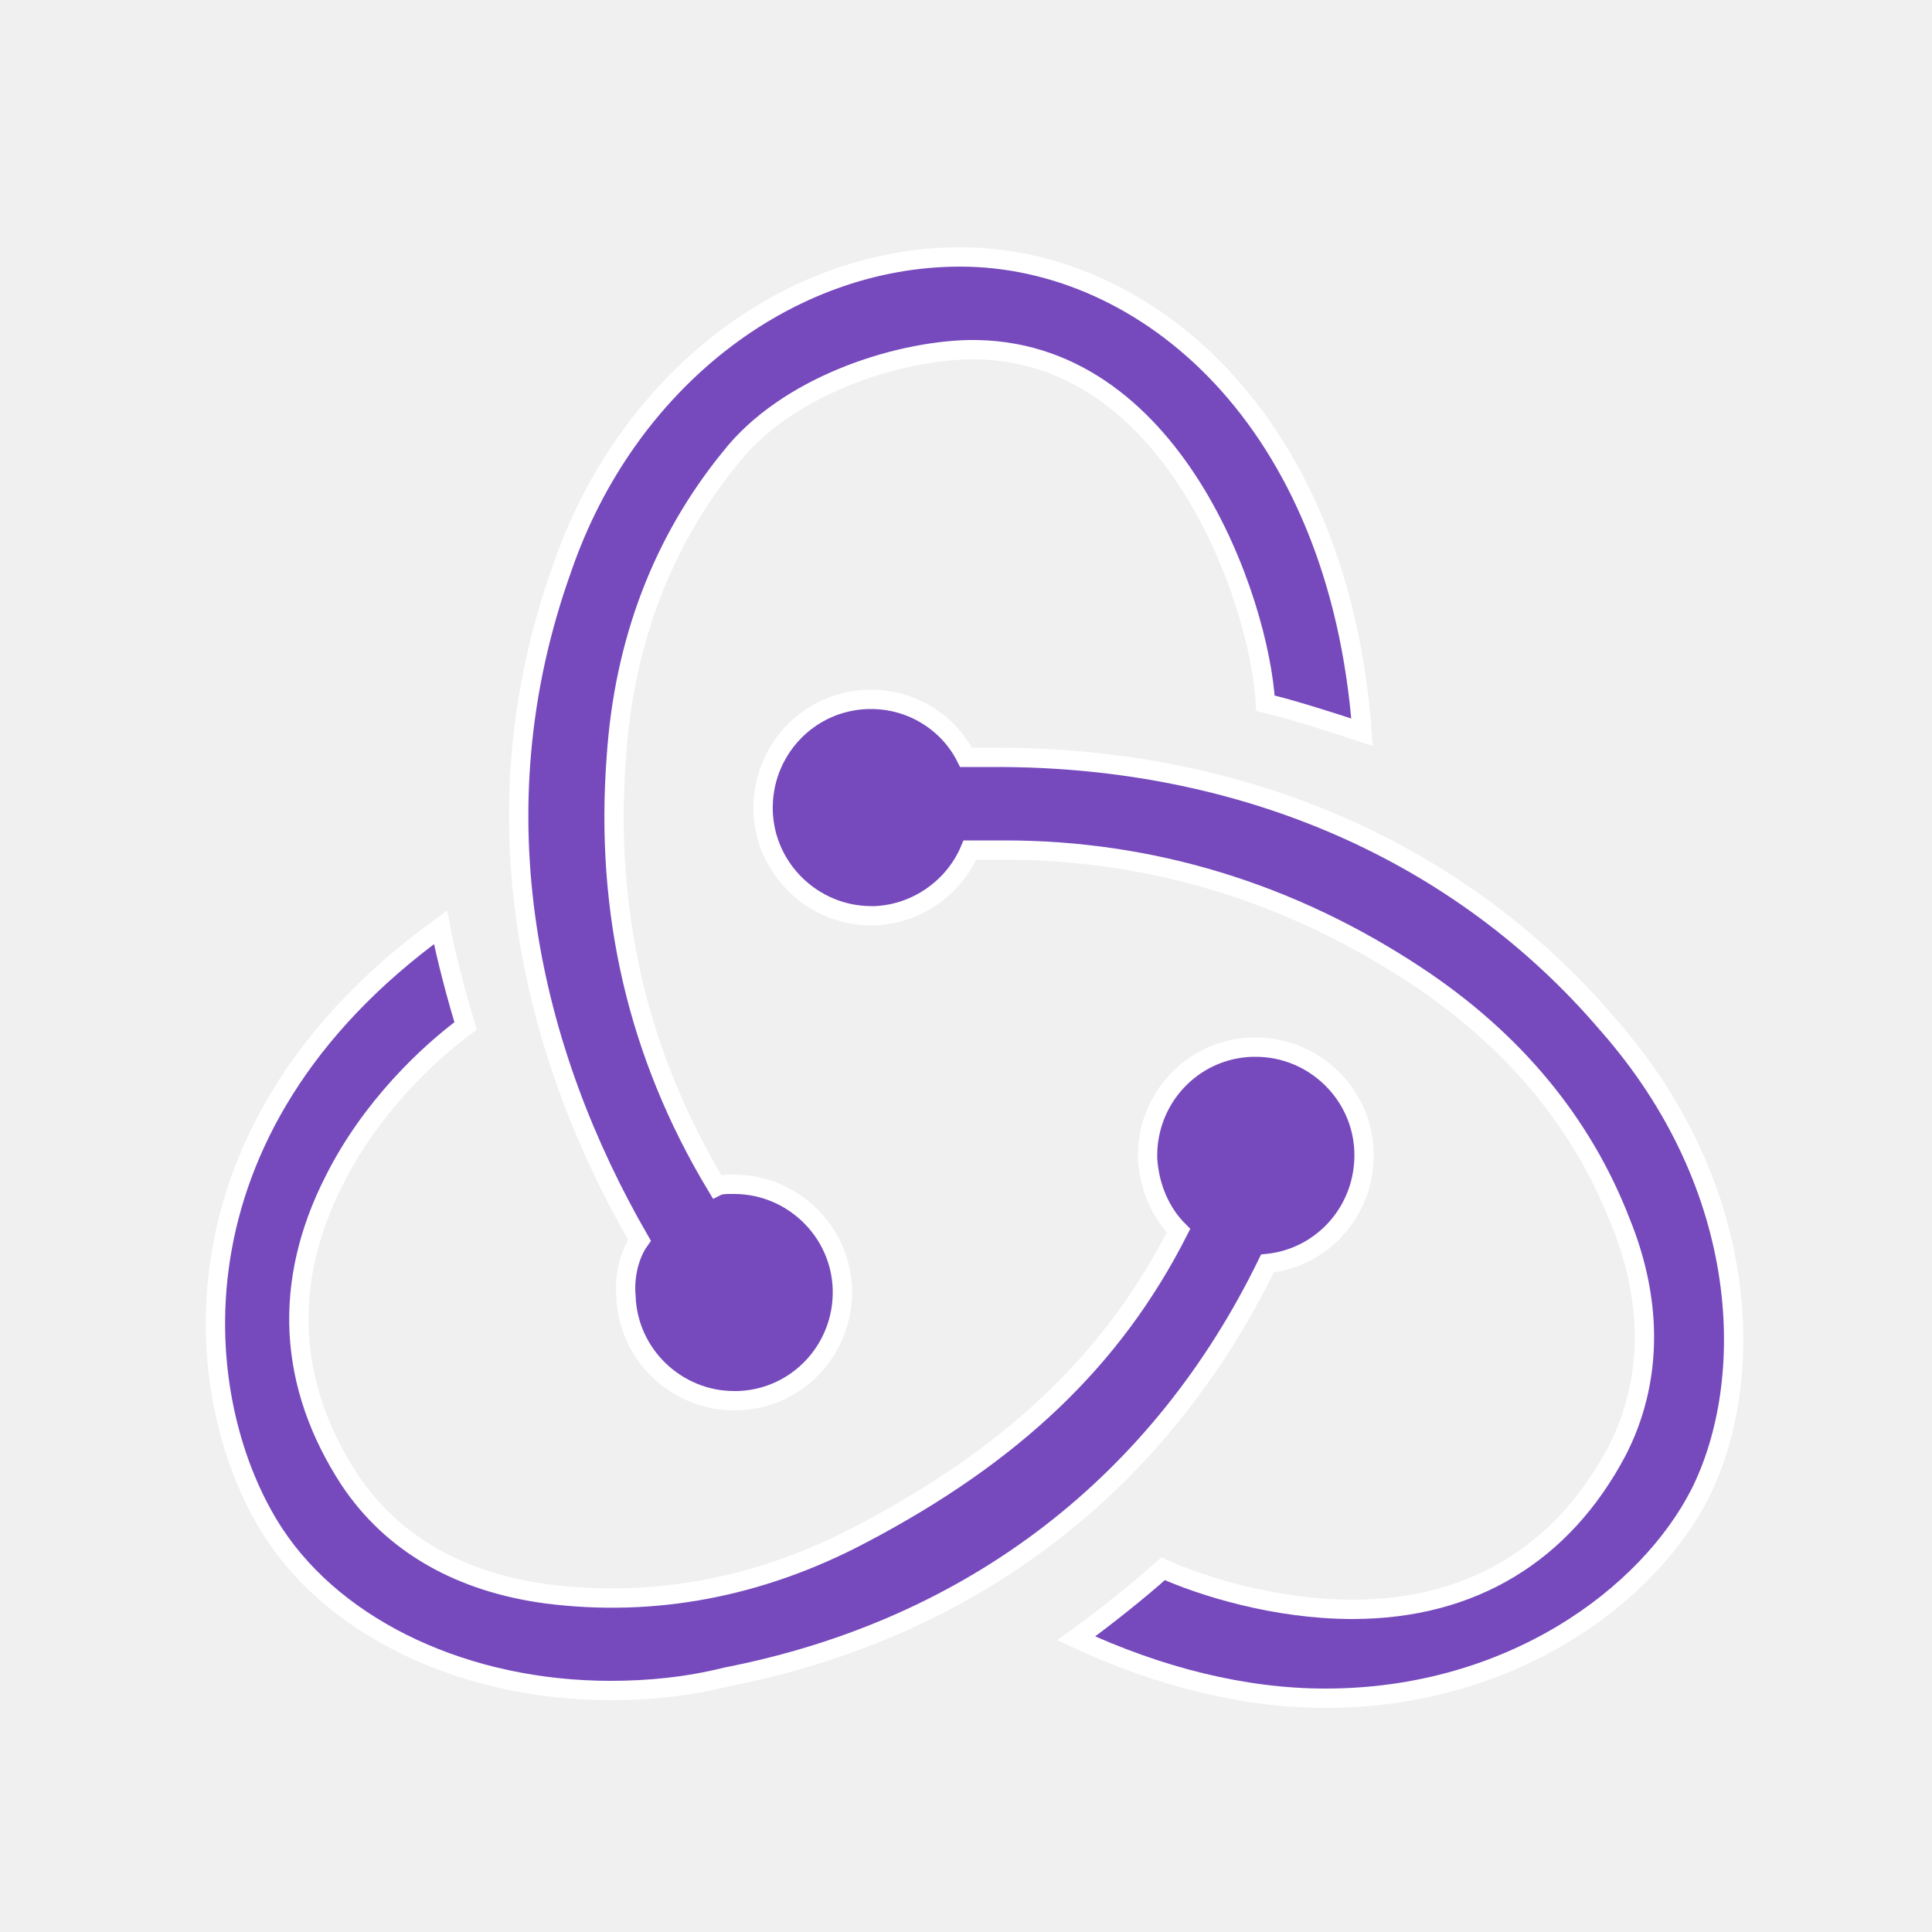
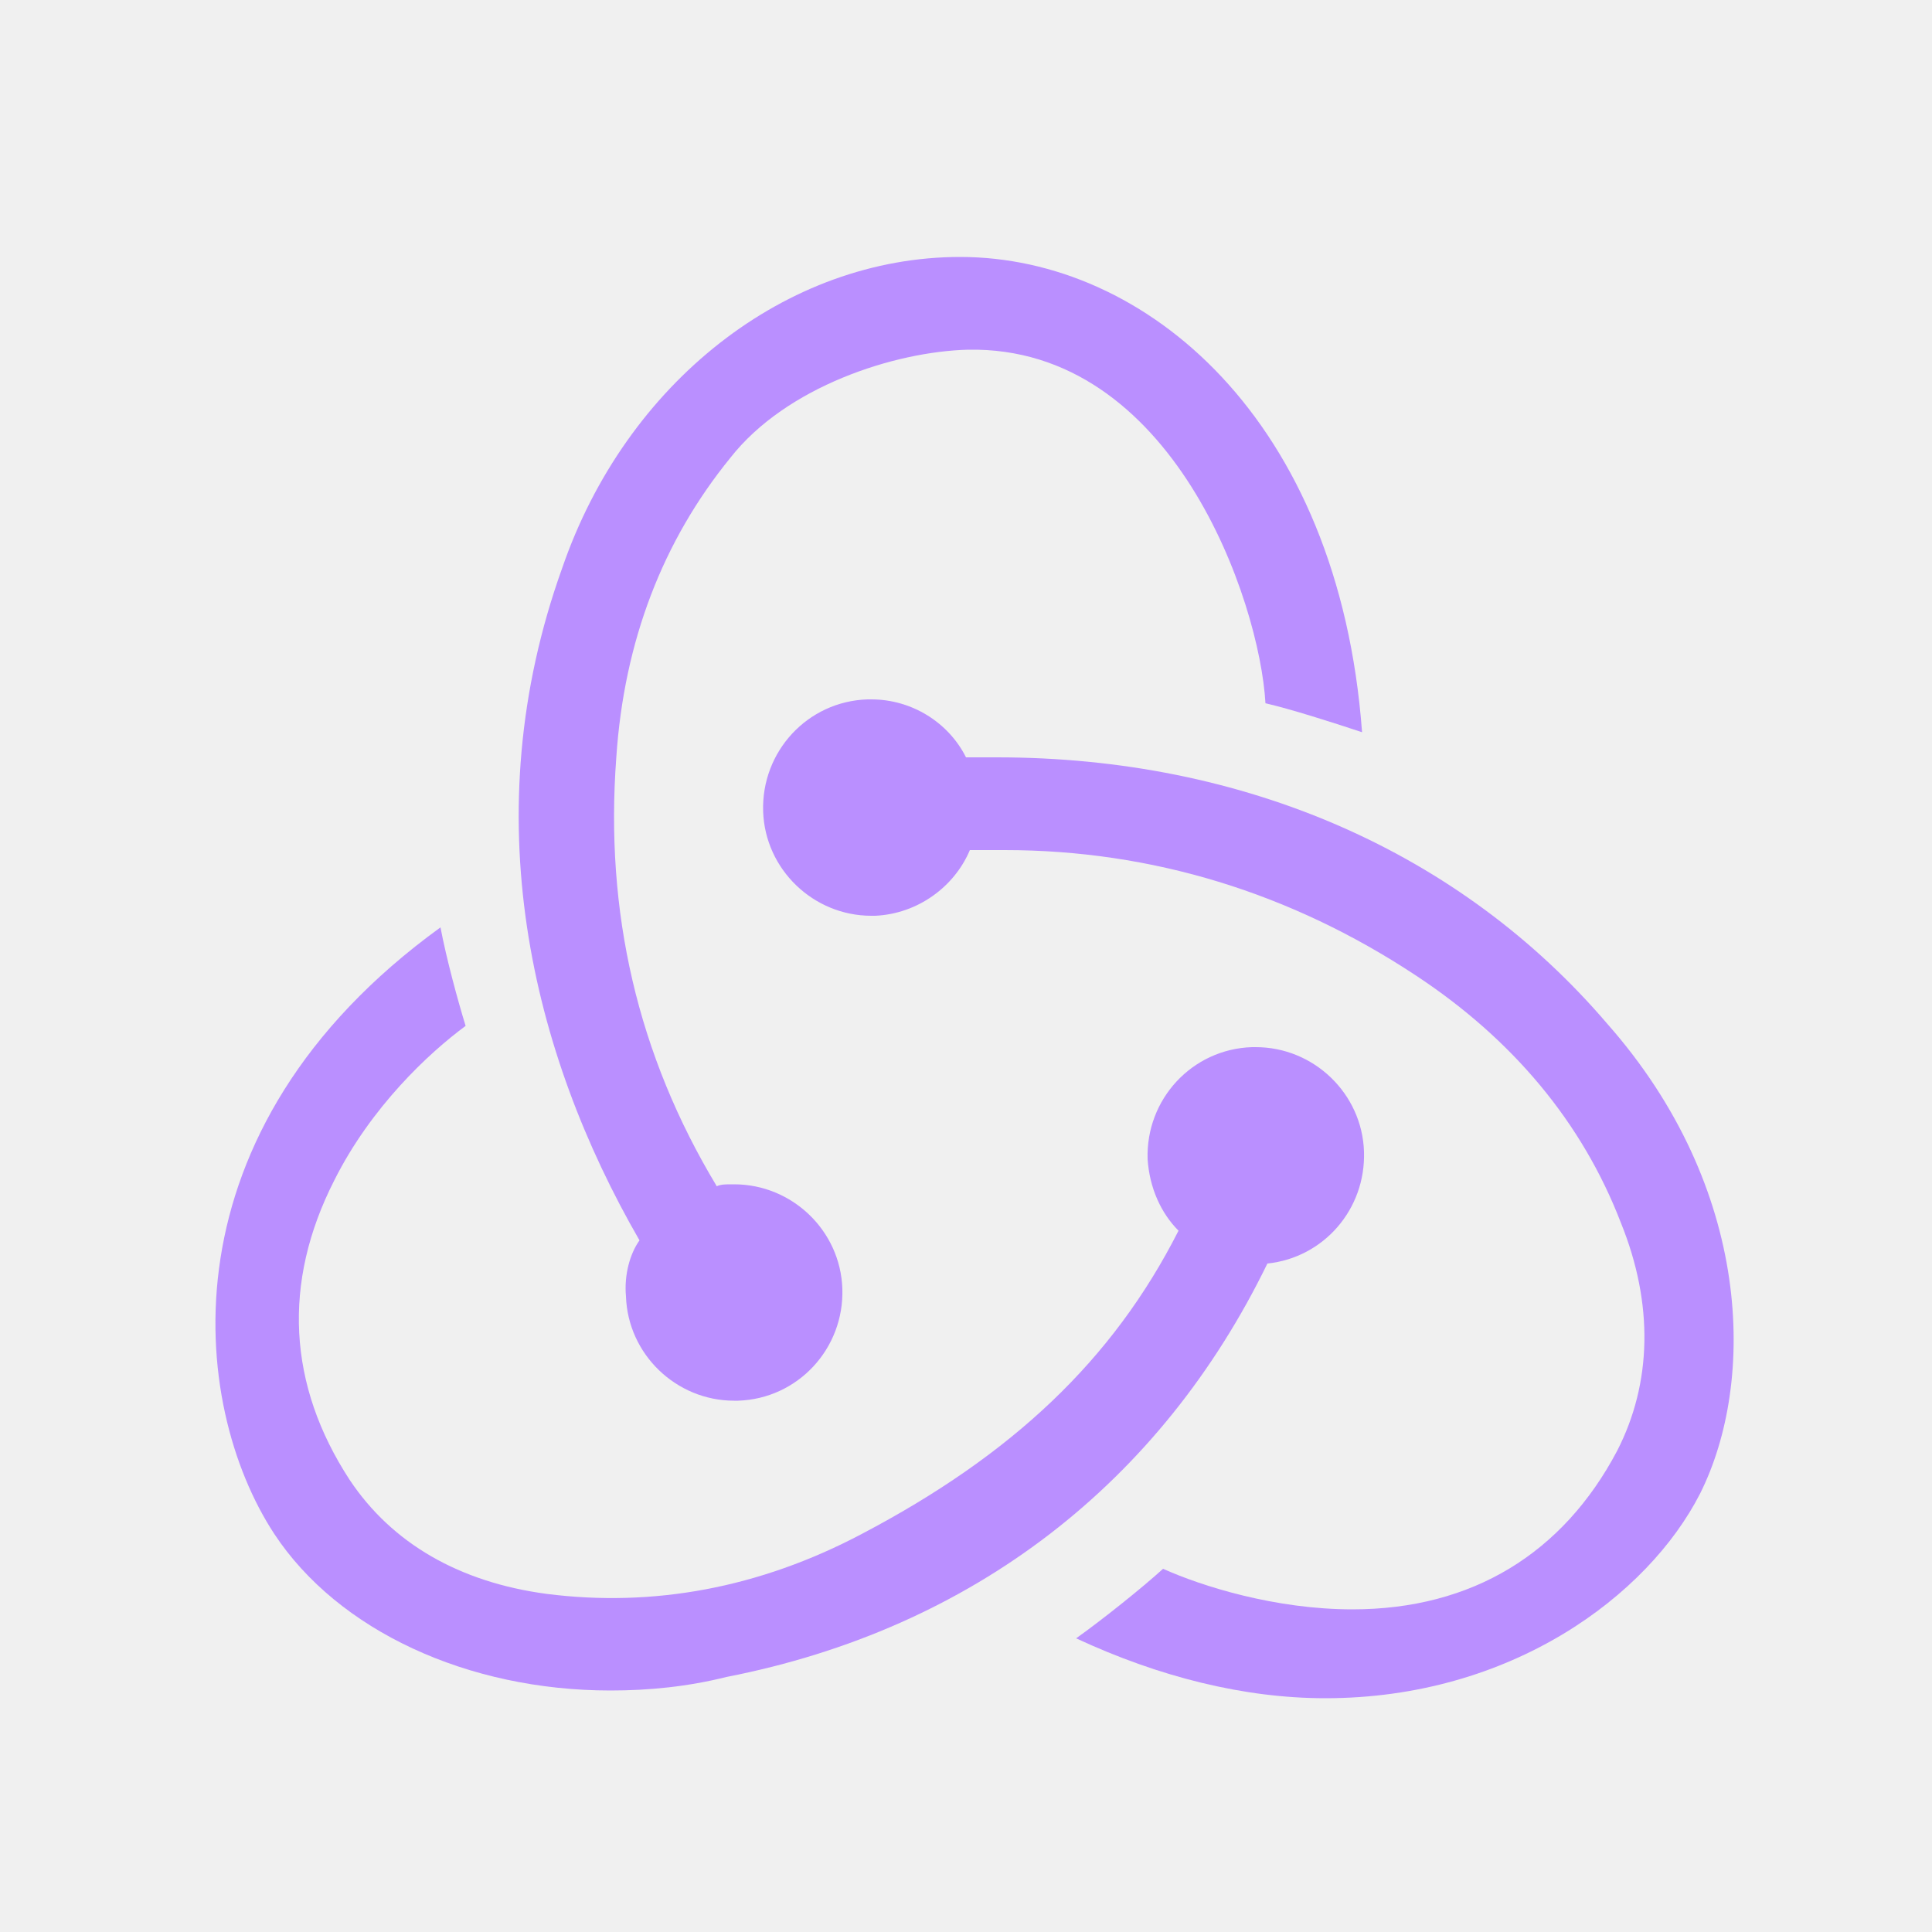
<svg xmlns="http://www.w3.org/2000/svg" viewBox="0 0 100 100">
-   <g fill="#764ABC" stroke="#fff">
+   <g fill="#ba8fff">
    <path d="M65.6 65.4c2.9-.3 5.1-2.8 5-5.8-.1-3-2.6-5.4-5.6-5.4h-.2c-3.1.1-5.5 2.7-5.4 5.8.1 1.5.7 2.8 1.6 3.7-3.4 6.7-8.6 11.6-16.4 15.7-5.3 2.8-10.8 3.8-16.3 3.1-4.5-.6-8-2.6-10.2-5.9-3.2-4.9-3.5-10.2-.8-15.5 1.9-3.8 4.9-6.6 6.8-8-.4-1.3-1-3.5-1.3-5.1-14.5 10.5-13 24.7-8.6 31.4 3.3 5 10 8.1 17.4 8.1 2 0 4-.2 6-.7 12.8-2.5 22.5-10.1 28-21.4z" />
    <path d="M83.2 53c-7.6-8.9-18.8-13.8-31.6-13.8H50c-.9-1.8-2.8-3-4.9-3h-.2c-3.1.1-5.5 2.7-5.4 5.8.1 3 2.6 5.4 5.6 5.4h.2c2.2-.1 4.1-1.5 4.9-3.4H52c7.6 0 14.8 2.2 21.3 6.5 5 3.3 8.6 7.6 10.6 12.8 1.7 4.2 1.6 8.3-.2 11.8-2.8 5.3-7.5 8.2-13.7 8.2-4 0-7.8-1.2-9.8-2.1-1.1 1-3.1 2.6-4.5 3.6 4.3 2 8.7 3.1 12.9 3.1 9.6 0 16.7-5.3 19.4-10.6 2.9-5.8 2.7-15.8-4.8-24.3z" />
    <path d="M32.4 67.1c.1 3 2.6 5.4 5.6 5.4h.2c3.1-.1 5.5-2.7 5.4-5.8-.1-3-2.6-5.4-5.6-5.4h-.2c-.2 0-.5 0-.7.1-4.1-6.8-5.8-14.2-5.2-22.2.4-6 2.4-11.2 5.9-15.5 2.9-3.7 8.5-5.5 12.3-5.6 10.6-.2 15.1 13 15.4 18.3 1.3.3 3.5 1 5 1.5-1.2-16.2-11.2-24.6-20.8-24.6-9 0-17.3 6.5-20.6 16.1-4.6 12.8-1.6 25.1 4 34.8-.5.7-.8 1.8-.7 2.9z" />
  </g>
</svg>
